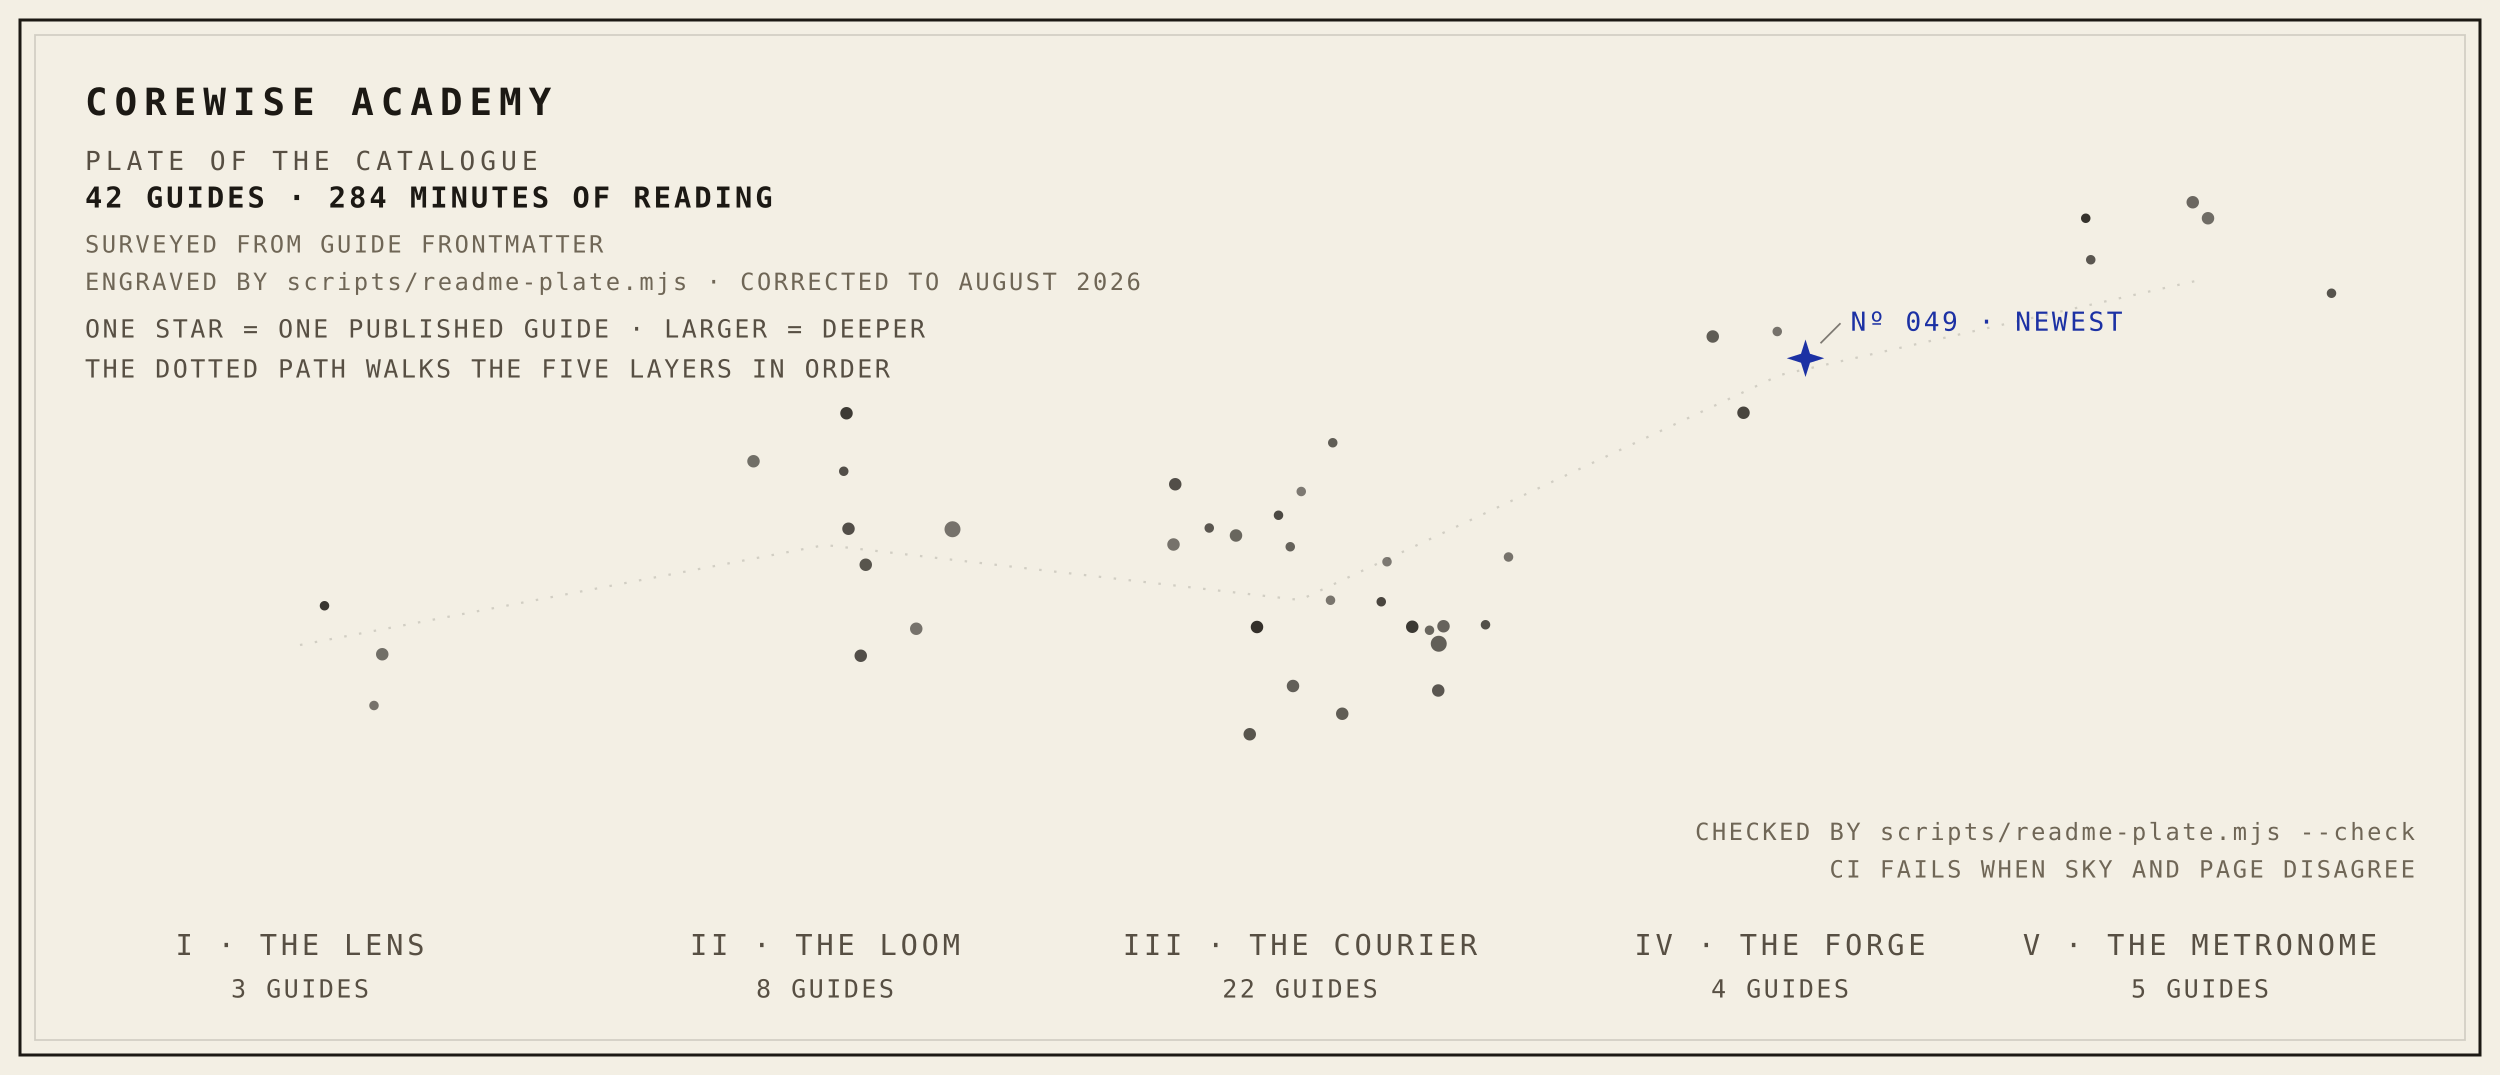
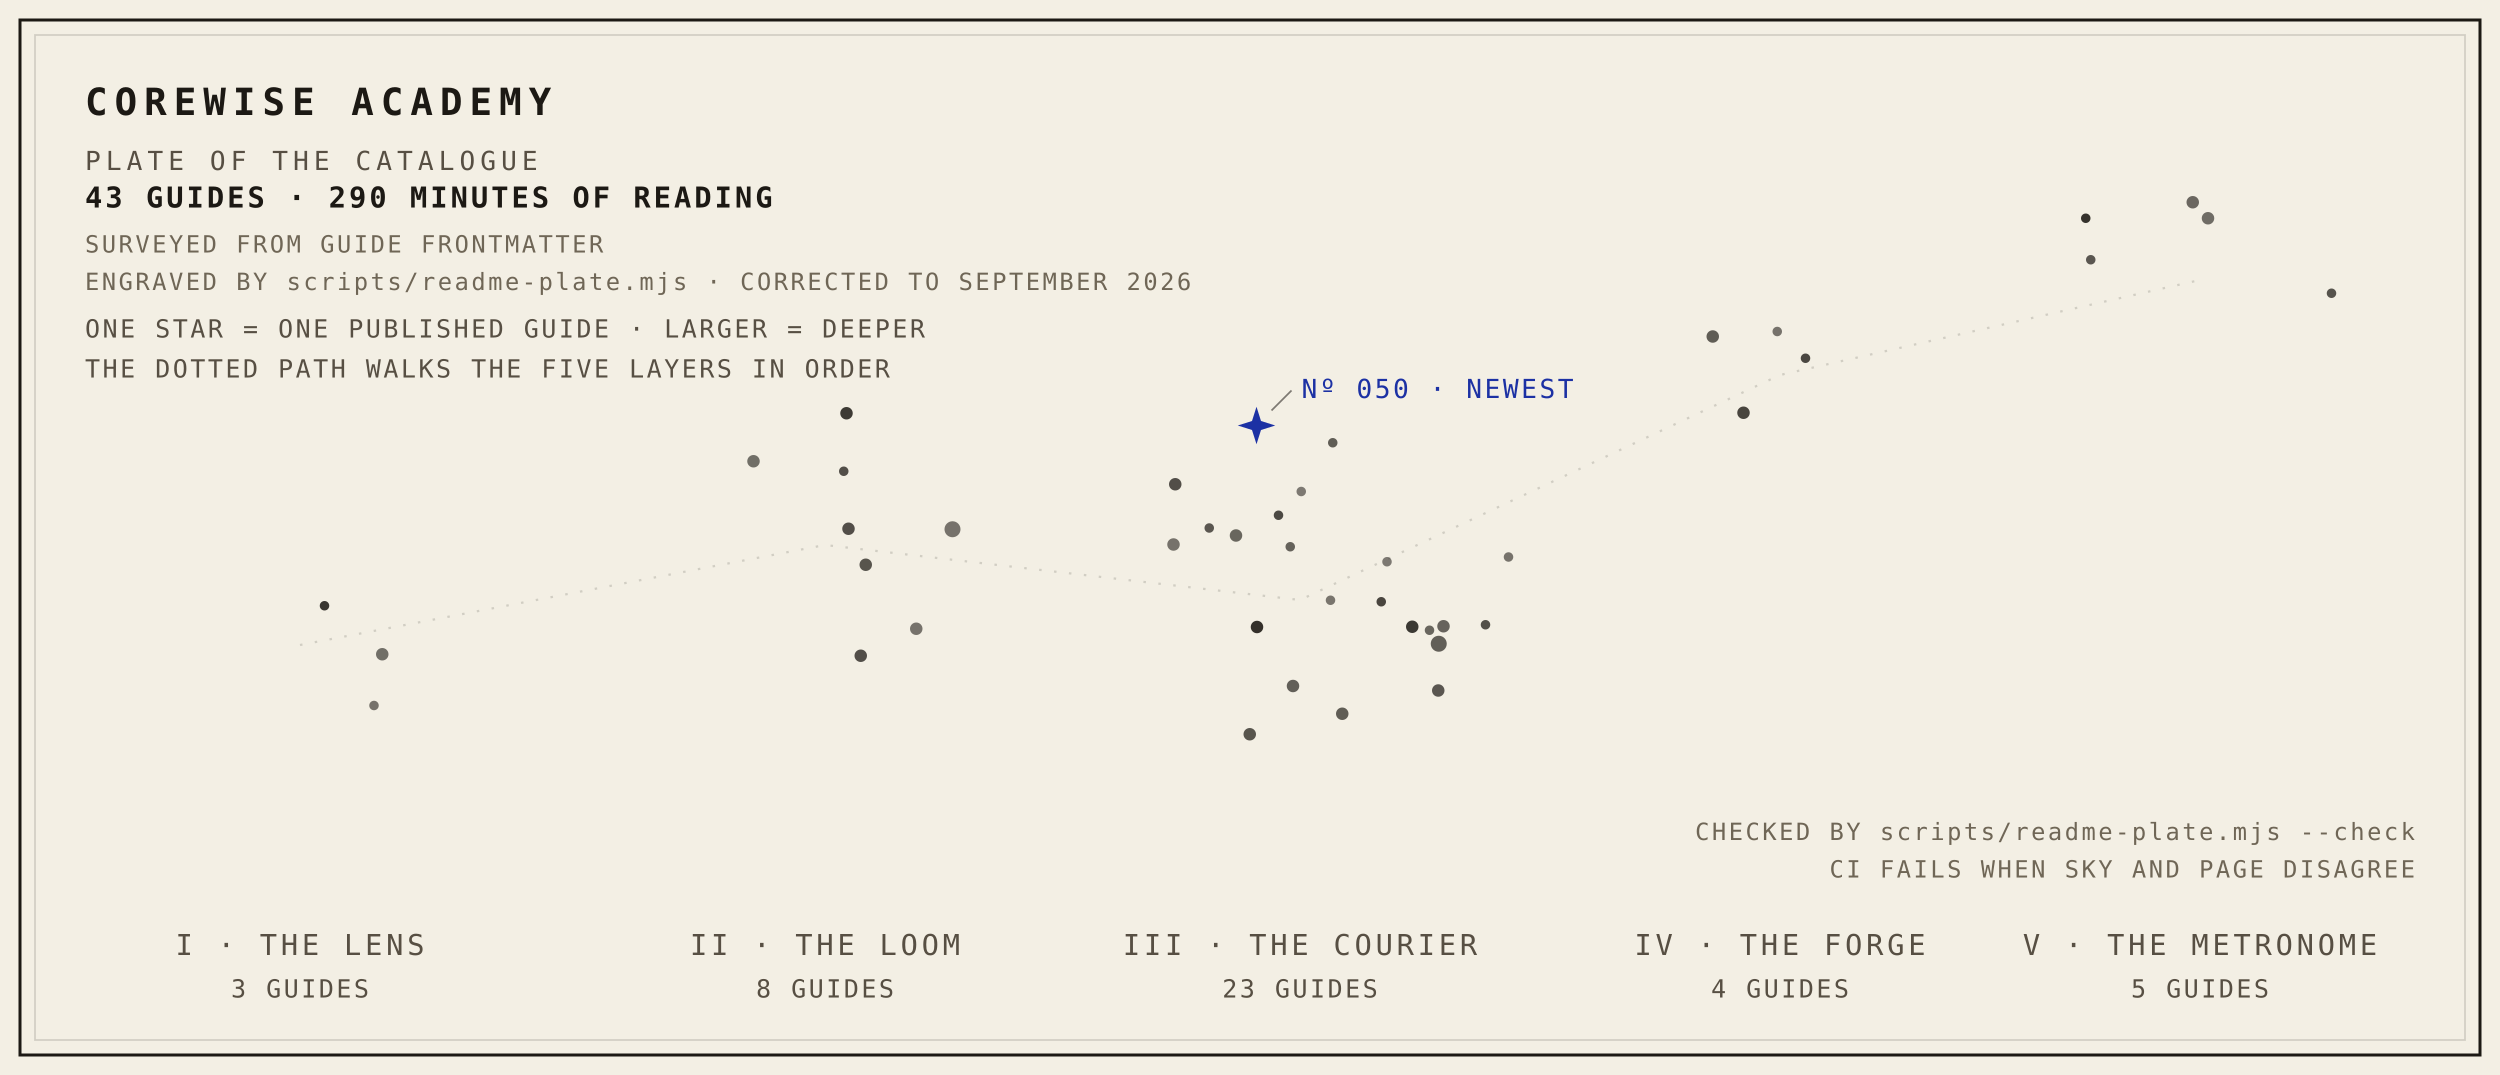
- <svg xmlns="http://www.w3.org/2000/svg" viewBox="0 0 1000 430" role="img" aria-label="Chart of the CoreWise Academy catalogue: 42 published guides as stars in five constellations, one per curriculum layer.">
+ <svg xmlns="http://www.w3.org/2000/svg" viewBox="0 0 1000 430" role="img" aria-label="Chart of the CoreWise Academy catalogue: 43 published guides as stars in five constellations, one per curriculum layer.">
  <g font-family="ui-monospace, 'IBM Plex Mono', SFMono-Regular, Menlo, monospace">
    <rect x="0" y="0" width="1000" height="430" fill="#f3efe4" />
    <rect x="8" y="8" width="984" height="414" fill="none" stroke="#1c1914" stroke-width="1.2" />
    <rect x="14" y="14" width="972" height="402" fill="none" stroke="#1c1914" stroke-opacity="0.16" stroke-width="0.7" />
    <path d="M 120 258 L 330 218 L 520 240 L 712 150 L 880 112" fill="none" stroke="#1c1914" stroke-opacity="0.16" stroke-width="0.9" stroke-dasharray="1 5" />
    <circle cx="129.8" cy="242.3" r="1.9" fill="#1c1914" fill-opacity="0.86" />
    <circle cx="149.6" cy="282.2" r="1.9" fill="#1c1914" fill-opacity="0.58" />
    <circle cx="152.9" cy="261.7" r="2.5" fill="#1c1914" fill-opacity="0.6" />
    <text x="120" y="382" text-anchor="middle" font-size="11.5" letter-spacing="1.5" fill="#574f43">I · THE LENS</text>
    <text x="120" y="399" text-anchor="middle" font-size="10" letter-spacing="1" fill="#574f43">3 GUIDES</text>
    <circle cx="337.5" cy="188.5" r="1.9" fill="#1c1914" fill-opacity="0.75" />
    <circle cx="381" cy="211.7" r="3.2" fill="#1c1914" fill-opacity="0.58" />
    <circle cx="301.4" cy="184.5" r="2.5" fill="#1c1914" fill-opacity="0.6" />
    <circle cx="338.6" cy="165.3" r="2.5" fill="#1c1914" fill-opacity="0.84" />
    <circle cx="344.3" cy="262.3" r="2.5" fill="#1c1914" fill-opacity="0.75" />
    <circle cx="366.5" cy="251.5" r="2.5" fill="#1c1914" fill-opacity="0.58" />
    <circle cx="346.3" cy="225.9" r="2.5" fill="#1c1914" fill-opacity="0.72" />
    <circle cx="339.4" cy="211.5" r="2.5" fill="#1c1914" fill-opacity="0.75" />
    <text x="330" y="382" text-anchor="middle" font-size="11.5" letter-spacing="1.5" fill="#574f43">II · THE LOOM</text>
    <text x="330" y="399" text-anchor="middle" font-size="10" letter-spacing="1" fill="#574f43">8 GUIDES</text>
    <circle cx="575.3" cy="276.2" r="2.5" fill="#1c1914" fill-opacity="0.71" />
    <circle cx="469.4" cy="217.8" r="2.5" fill="#1c1914" fill-opacity="0.58" />
    <circle cx="564.9" cy="250.7" r="2.5" fill="#1c1914" fill-opacity="0.85" />
    <circle cx="516.1" cy="218.7" r="1.9" fill="#1c1914" fill-opacity="0.66" />
    <circle cx="536.9" cy="285.5" r="2.5" fill="#1c1914" fill-opacity="0.68" />
    <circle cx="552.5" cy="240.7" r="1.9" fill="#1c1914" fill-opacity="0.79" />
    <circle cx="517.2" cy="274.4" r="2.5" fill="#1c1914" fill-opacity="0.67" />
    <circle cx="483.7" cy="211.2" r="1.9" fill="#1c1914" fill-opacity="0.71" />
    <circle cx="533.1" cy="177.1" r="1.9" fill="#1c1914" fill-opacity="0.68" />
    <circle cx="571.8" cy="252.1" r="1.9" fill="#1c1914" fill-opacity="0.64" />
    <circle cx="494.4" cy="214.2" r="2.5" fill="#1c1914" fill-opacity="0.64" />
    <circle cx="520.5" cy="196.6" r="1.9" fill="#1c1914" fill-opacity="0.55" />
    <circle cx="575.5" cy="257.5" r="3.2" fill="#1c1914" fill-opacity="0.67" />
    <circle cx="532.2" cy="240.1" r="1.9" fill="#1c1914" fill-opacity="0.57" />
    <circle cx="470.1" cy="193.7" r="2.5" fill="#1c1914" fill-opacity="0.75" />
+     <path d="M12 0 L14.88 9.12 L24 12 L14.88 14.88 L12 24 L9.12 14.88 L0 12 L9.12 9.12 Z" transform="translate(495.10 162.70) scale(0.625)" fill="#1c31a4" />
    <circle cx="499.9" cy="293.7" r="2.5" fill="#1c1914" fill-opacity="0.72" />
    <circle cx="511.4" cy="206.1" r="1.9" fill="#1c1914" fill-opacity="0.77" />
    <circle cx="603.4" cy="222.8" r="1.9" fill="#1c1914" fill-opacity="0.58" />
    <circle cx="502.8" cy="250.8" r="2.5" fill="#1c1914" fill-opacity="0.89" />
    <circle cx="577.4" cy="250.5" r="2.5" fill="#1c1914" fill-opacity="0.65" />
    <circle cx="594.2" cy="249.9" r="1.9" fill="#1c1914" fill-opacity="0.74" />
    <circle cx="554.8" cy="224.7" r="1.9" fill="#1c1914" fill-opacity="0.55" />
    <text x="520" y="382" text-anchor="middle" font-size="11.5" letter-spacing="1.5" fill="#574f43">III · THE COURIER</text>
-     <text x="520" y="399" text-anchor="middle" font-size="10" letter-spacing="1" fill="#574f43">22 GUIDES</text>
+     <text x="520" y="399" text-anchor="middle" font-size="10" letter-spacing="1" fill="#574f43">23 GUIDES</text>
    <circle cx="710.9" cy="132.6" r="1.9" fill="#1c1914" fill-opacity="0.58" />
-     <path d="M12 0 L14.88 9.12 L24 12 L14.88 14.88 L12 24 L9.12 14.88 L0 12 L9.12 9.12 Z" transform="translate(714.70 135.80) scale(0.625)" fill="#1c31a4" />
+     <circle cx="722.2" cy="143.3" r="1.9" fill="#1c1914" fill-opacity="0.78" />
    <circle cx="697.4" cy="165.1" r="2.5" fill="#1c1914" fill-opacity="0.79" />
    <circle cx="685.1" cy="134.6" r="2.5" fill="#1c1914" fill-opacity="0.68" />
    <text x="712" y="382" text-anchor="middle" font-size="11.5" letter-spacing="1.5" fill="#574f43">IV · THE FORGE</text>
    <text x="712" y="399" text-anchor="middle" font-size="10" letter-spacing="1" fill="#574f43">4 GUIDES</text>
    <circle cx="883.2" cy="87.3" r="2.5" fill="#1c1914" fill-opacity="0.61" />
    <circle cx="836.3" cy="103.9" r="1.9" fill="#1c1914" fill-opacity="0.71" />
    <circle cx="877.1" cy="80.9" r="2.5" fill="#1c1914" fill-opacity="0.63" />
    <circle cx="932.6" cy="117.3" r="1.9" fill="#1c1914" fill-opacity="0.73" />
    <circle cx="834.3" cy="87.3" r="1.9" fill="#1c1914" fill-opacity="0.88" />
    <text x="880" y="382" text-anchor="middle" font-size="11.5" letter-spacing="1.5" fill="#574f43">V · THE METRONOME</text>
    <text x="880" y="399" text-anchor="middle" font-size="10" letter-spacing="1" fill="#574f43">5 GUIDES</text>
-     <path d="M 728.2 137.3 L 736.2 129.3" stroke="#1c1914" stroke-opacity="0.55" stroke-width="0.7" fill="none" />
-     <text x="740.2" y="132.3" font-size="10.5" letter-spacing="1" fill="#1c31a4">Nº 049 · NEWEST</text>
+     <path d="M 508.6 164.2 L 516.6 156.2" stroke="#1c1914" stroke-opacity="0.55" stroke-width="0.7" fill="none" />
+     <text x="520.6" y="159.2" font-size="10.5" letter-spacing="1" fill="#1c31a4">Nº 050 · NEWEST</text>
    <text x="34" y="46" font-size="15" letter-spacing="2.8" fill="#1c1914" font-weight="600">COREWISE ACADEMY</text>
    <text x="34" y="68" font-size="10.5" letter-spacing="2" fill="#574f43" font-weight="400">PLATE OF THE CATALOGUE</text>
-     <text x="34" y="83" font-size="11.5" letter-spacing="1.2" fill="#1c1914" font-weight="600">42 GUIDES · 284 MINUTES OF READING</text>
+     <text x="34" y="83" font-size="11.5" letter-spacing="1.2" fill="#1c1914" font-weight="600">43 GUIDES · 290 MINUTES OF READING</text>
    <text x="34" y="101" font-size="9.5" letter-spacing="1" fill="#6f6656" font-weight="400">SURVEYED FROM GUIDE FRONTMATTER</text>
-     <text x="34" y="116" font-size="9.5" letter-spacing="1" fill="#6f6656" font-weight="400">ENGRAVED BY scripts/readme-plate.mjs · CORRECTED TO AUGUST 2026</text>
+     <text x="34" y="116" font-size="9.5" letter-spacing="1" fill="#6f6656" font-weight="400">ENGRAVED BY scripts/readme-plate.mjs · CORRECTED TO SEPTEMBER 2026</text>
    <text x="34" y="135" font-size="10" letter-spacing="1" fill="#574f43">ONE STAR = ONE PUBLISHED GUIDE · LARGER = DEEPER</text>
    <text x="34" y="151" font-size="10" letter-spacing="1" fill="#574f43">THE DOTTED PATH WALKS THE FIVE LAYERS IN ORDER</text>
    <text x="966" y="336" text-anchor="end" font-size="9.5" letter-spacing="1" fill="#6f6656">CHECKED BY scripts/readme-plate.mjs --check</text>
    <text x="966" y="351" text-anchor="end" font-size="9.5" letter-spacing="1" fill="#6f6656">CI FAILS WHEN SKY AND PAGE DISAGREE</text>
  </g>
</svg>
